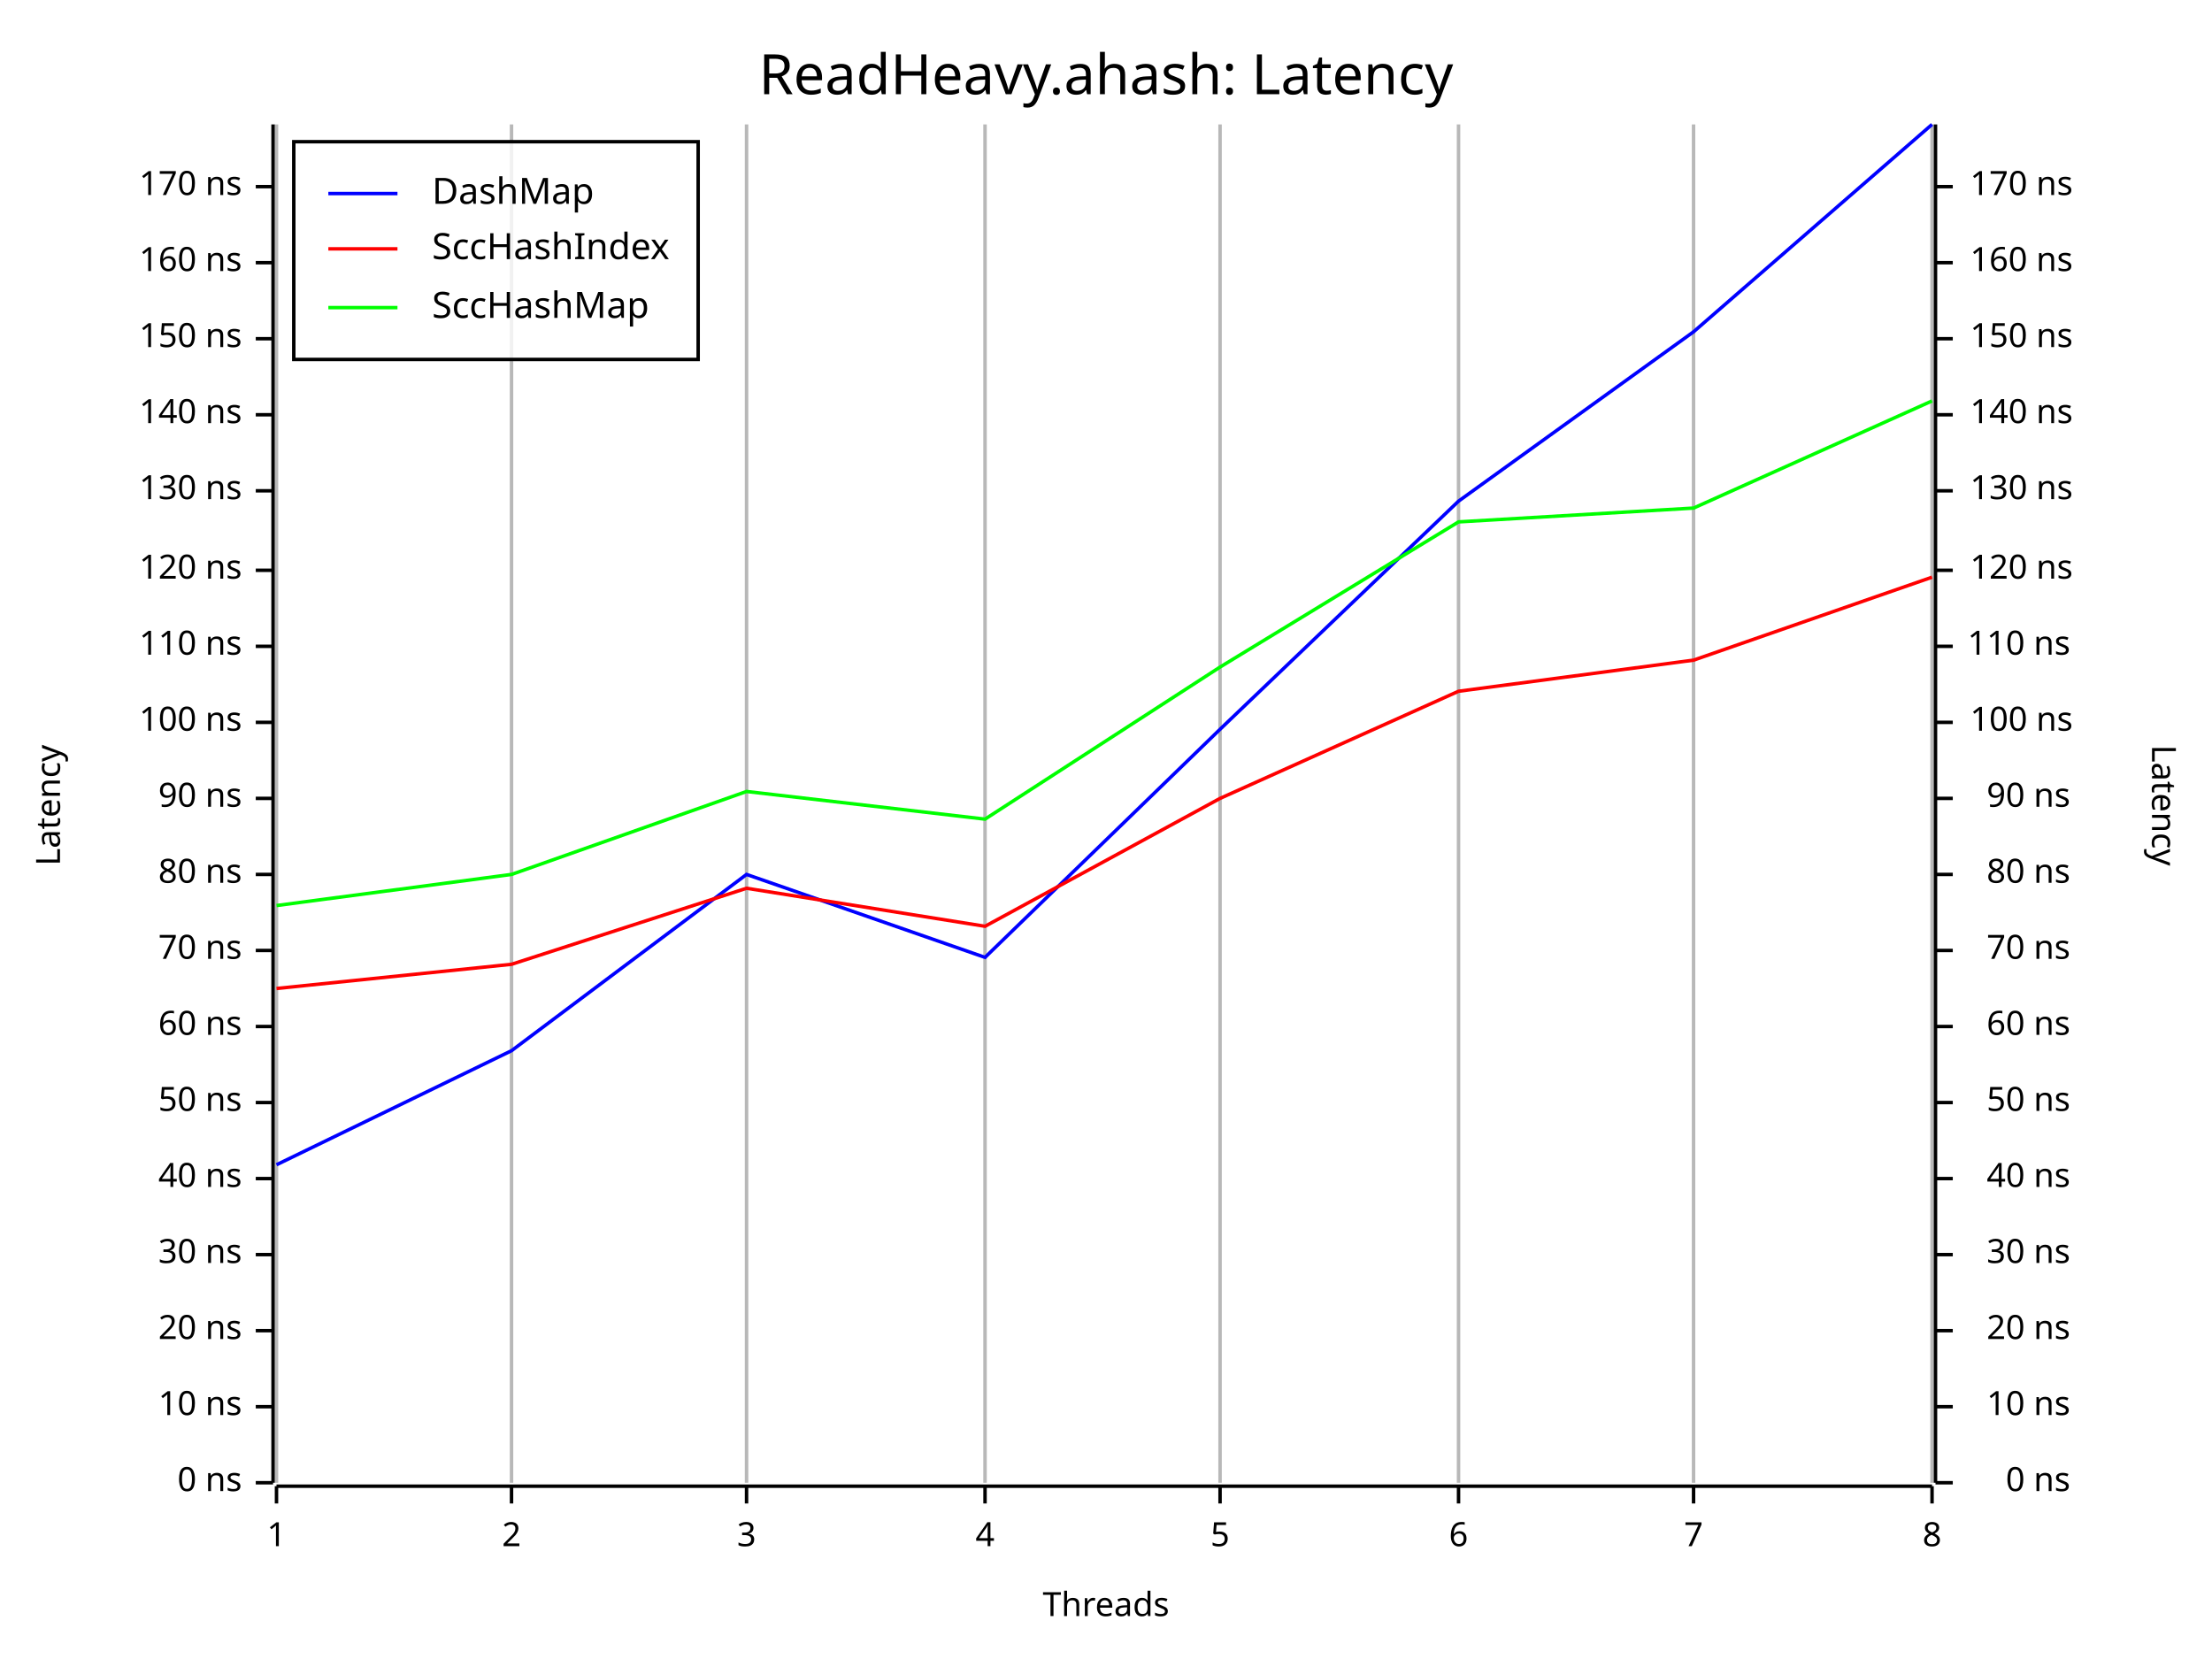
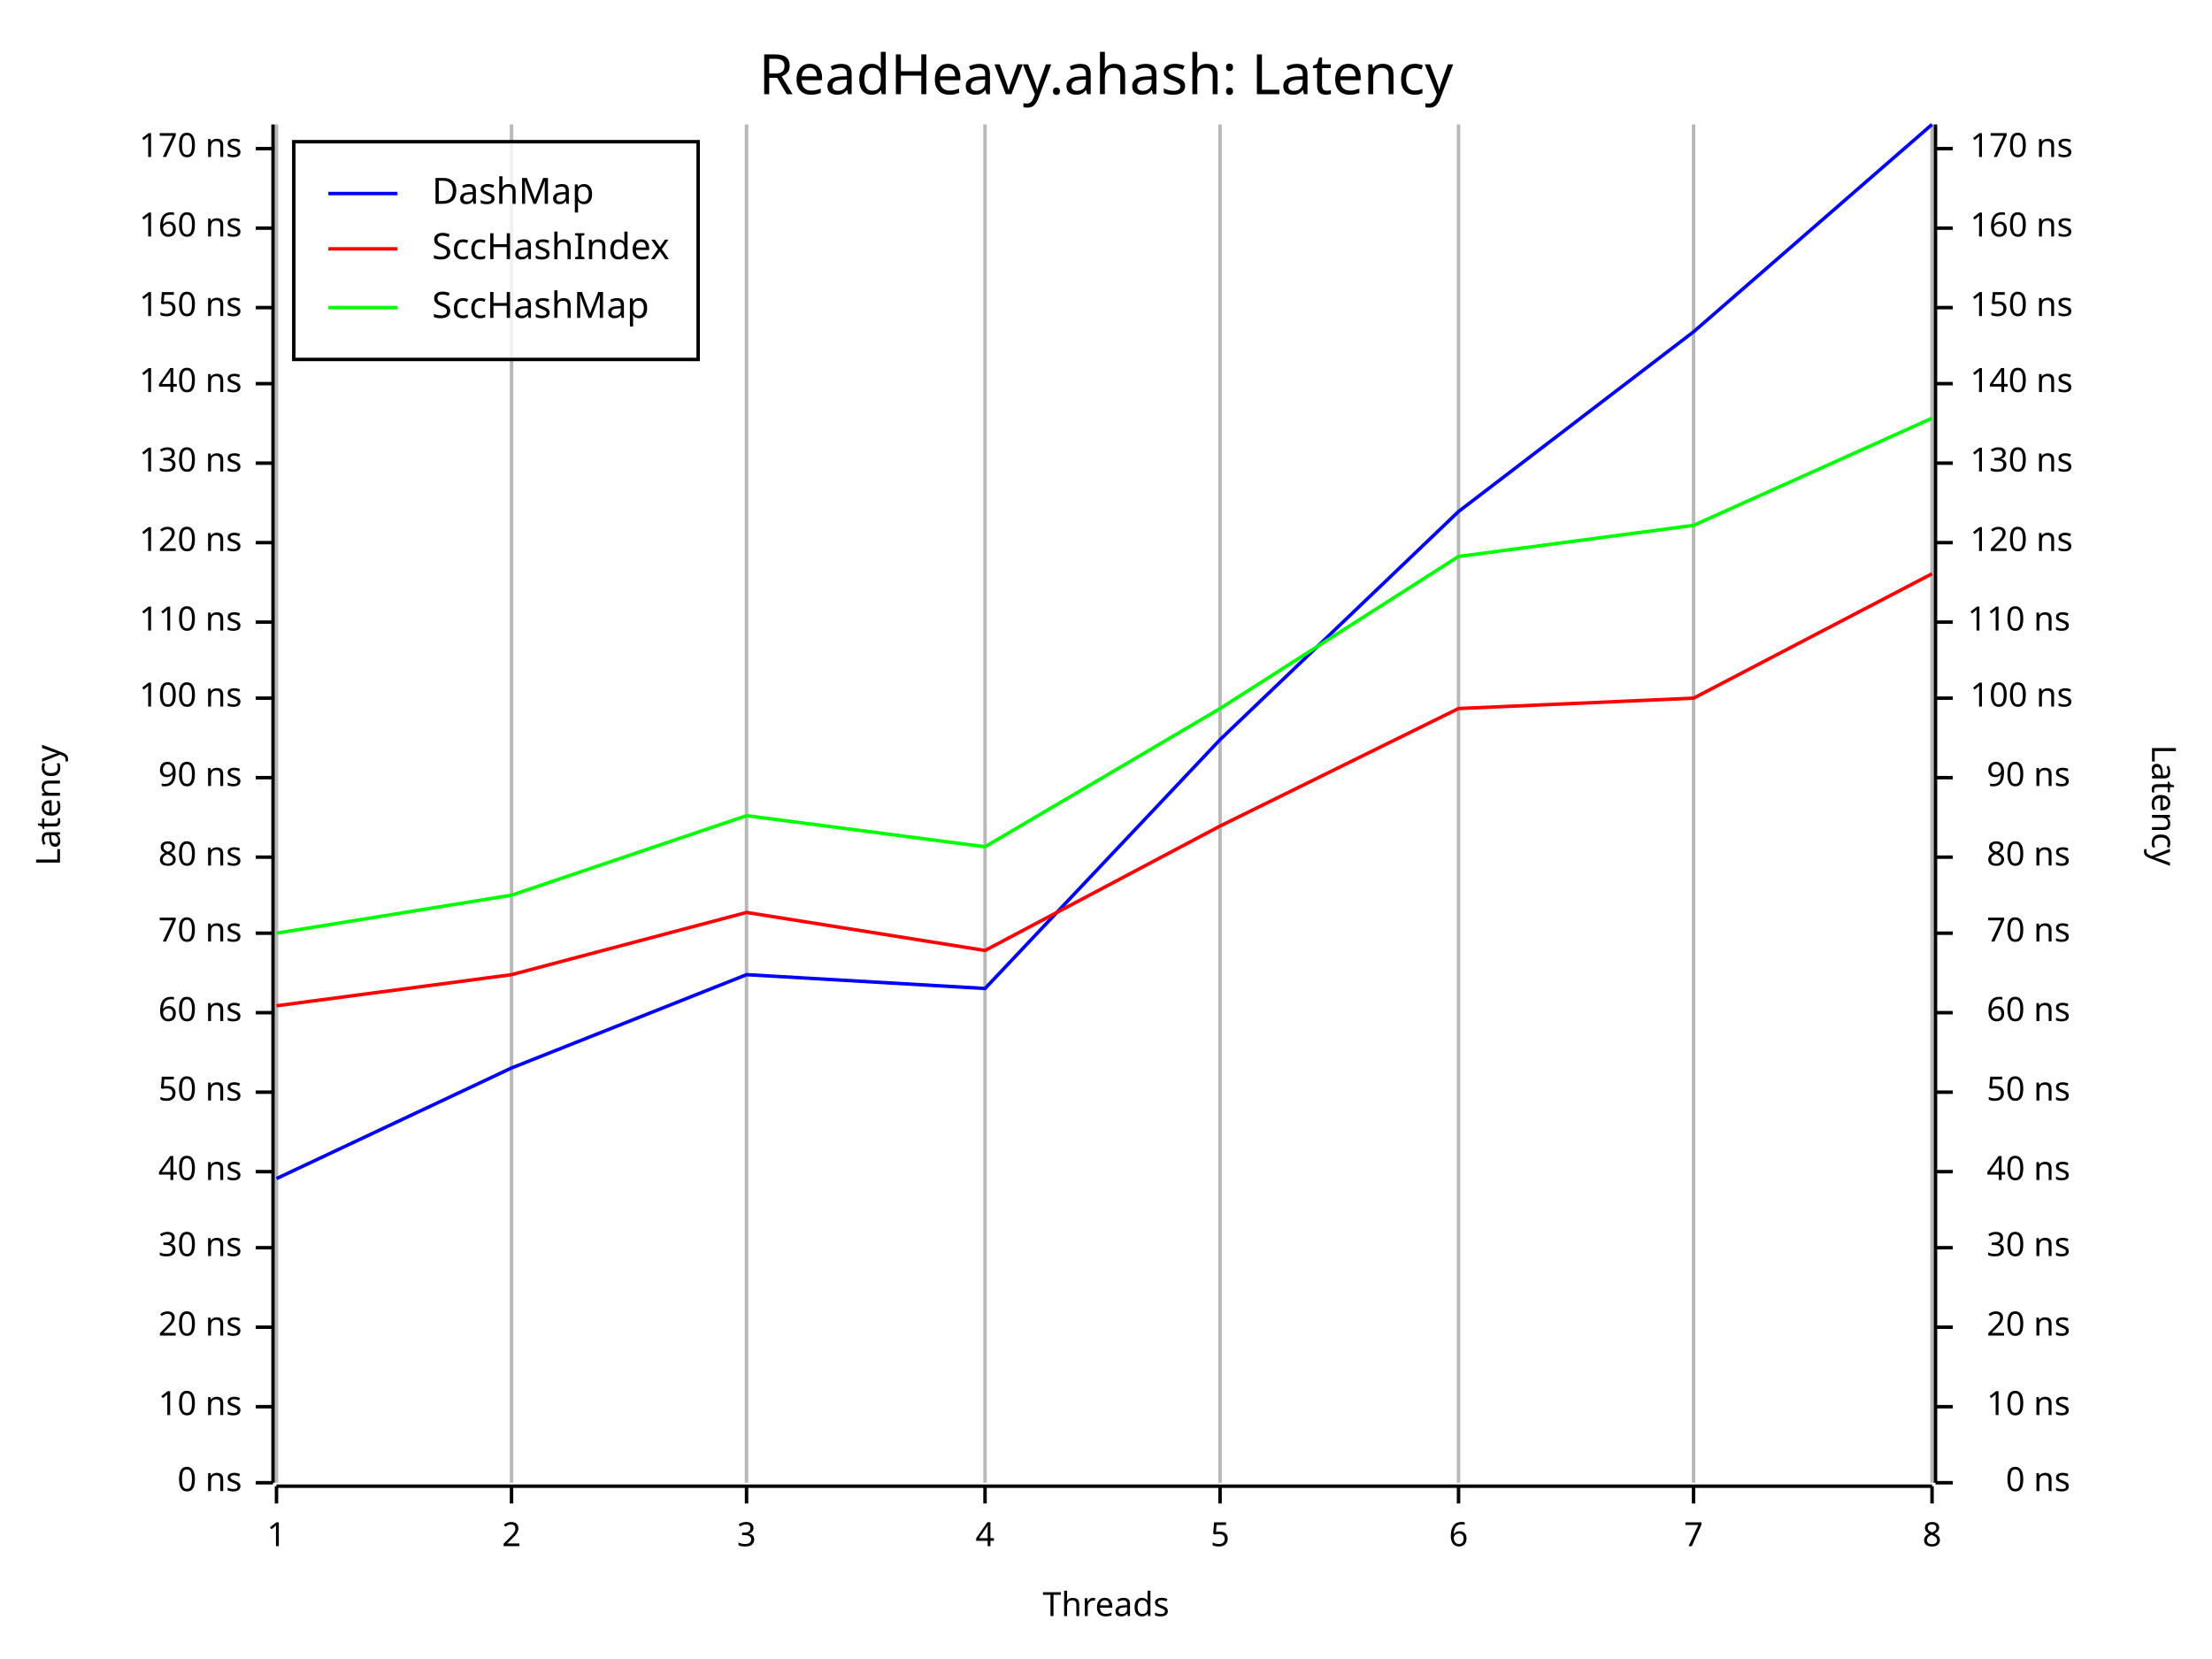
<svg xmlns="http://www.w3.org/2000/svg" width="640" height="480" viewBox="0 0 640 480">
  <rect x="0" y="0" width="640" height="480" opacity="1" fill="#FFFFFF" stroke="none" />
  <text x="320" y="15" dy="0.76em" text-anchor="middle" font-family="Fira Code" font-size="16.129" opacity="1" fill="#000000">
ReadHeavy.ahash: Latency
</text>
  <line opacity="0.1" stroke="#000000" stroke-width="1" x1="80" y1="429" x2="80" y2="36" />
  <line opacity="0.1" stroke="#000000" stroke-width="1" x1="148" y1="429" x2="148" y2="36" />
  <line opacity="0.1" stroke="#000000" stroke-width="1" x1="216" y1="429" x2="216" y2="36" />
  <line opacity="0.1" stroke="#000000" stroke-width="1" x1="285" y1="429" x2="285" y2="36" />
  <line opacity="0.1" stroke="#000000" stroke-width="1" x1="353" y1="429" x2="353" y2="36" />
  <line opacity="0.1" stroke="#000000" stroke-width="1" x1="422" y1="429" x2="422" y2="36" />
  <line opacity="0.1" stroke="#000000" stroke-width="1" x1="490" y1="429" x2="490" y2="36" />
  <line opacity="0.1" stroke="#000000" stroke-width="1" x1="559" y1="429" x2="559" y2="36" />
  <text x="10" y="233" dy="0.76em" text-anchor="middle" font-family="sans-serif" font-size="9.677" opacity="1" fill="#000000" transform="rotate(270, 10, 233)">
Latency
</text>
  <text x="320" y="470" dy="-0.5ex" text-anchor="middle" font-family="sans-serif" font-size="9.677" opacity="1" fill="#000000">
Threads
</text>
  <text x="630" y="233" dy="0.76em" text-anchor="middle" font-family="sans-serif" font-size="9.677" opacity="1" fill="#000000" transform="rotate(90, 630, 233)">
Latency
</text>
  <line opacity="0.2" stroke="#000000" stroke-width="1" x1="80" y1="429" x2="80" y2="36" />
  <line opacity="0.2" stroke="#000000" stroke-width="1" x1="148" y1="429" x2="148" y2="36" />
  <line opacity="0.2" stroke="#000000" stroke-width="1" x1="216" y1="429" x2="216" y2="36" />
  <line opacity="0.2" stroke="#000000" stroke-width="1" x1="285" y1="429" x2="285" y2="36" />
  <line opacity="0.2" stroke="#000000" stroke-width="1" x1="353" y1="429" x2="353" y2="36" />
  <line opacity="0.2" stroke="#000000" stroke-width="1" x1="422" y1="429" x2="422" y2="36" />
  <line opacity="0.2" stroke="#000000" stroke-width="1" x1="490" y1="429" x2="490" y2="36" />
  <line opacity="0.2" stroke="#000000" stroke-width="1" x1="559" y1="429" x2="559" y2="36" />
  <polyline fill="none" opacity="1" stroke="#000000" stroke-width="1" points="79,36 79,429 " />
  <text x="70" y="429" dy="0.5ex" text-anchor="end" font-family="sans-serif" font-size="9.677" opacity="1" fill="#000000">
0 ns
</text>
  <polyline fill="none" opacity="1" stroke="#000000" stroke-width="1" points="74,429 79,429 " />
  <text x="70" y="407" dy="0.5ex" text-anchor="end" font-family="sans-serif" font-size="9.677" opacity="1" fill="#000000">
10 ns
</text>
  <polyline fill="none" opacity="1" stroke="#000000" stroke-width="1" points="74,407 79,407 " />
-   <text x="70" y="385" dy="0.5ex" text-anchor="end" font-family="sans-serif" font-size="9.677" opacity="1" fill="#000000">
+   <text x="70" y="384" dy="0.5ex" text-anchor="end" font-family="sans-serif" font-size="9.677" opacity="1" fill="#000000">
20 ns
</text>
-   <polyline fill="none" opacity="1" stroke="#000000" stroke-width="1" points="74,385 79,385 " />
-   <text x="70" y="363" dy="0.5ex" text-anchor="end" font-family="sans-serif" font-size="9.677" opacity="1" fill="#000000">
+   <polyline fill="none" opacity="1" stroke="#000000" stroke-width="1" points="74,384 79,384 " />
+   <text x="70" y="361" dy="0.5ex" text-anchor="end" font-family="sans-serif" font-size="9.677" opacity="1" fill="#000000">
30 ns
</text>
-   <polyline fill="none" opacity="1" stroke="#000000" stroke-width="1" points="74,363 79,363 " />
-   <text x="70" y="341" dy="0.5ex" text-anchor="end" font-family="sans-serif" font-size="9.677" opacity="1" fill="#000000">
+   <polyline fill="none" opacity="1" stroke="#000000" stroke-width="1" points="74,361 79,361 " />
+   <text x="70" y="339" dy="0.5ex" text-anchor="end" font-family="sans-serif" font-size="9.677" opacity="1" fill="#000000">
40 ns
</text>
-   <polyline fill="none" opacity="1" stroke="#000000" stroke-width="1" points="74,341 79,341 " />
-   <text x="70" y="319" dy="0.5ex" text-anchor="end" font-family="sans-serif" font-size="9.677" opacity="1" fill="#000000">
+   <polyline fill="none" opacity="1" stroke="#000000" stroke-width="1" points="74,339 79,339 " />
+   <text x="70" y="316" dy="0.5ex" text-anchor="end" font-family="sans-serif" font-size="9.677" opacity="1" fill="#000000">
50 ns
</text>
-   <polyline fill="none" opacity="1" stroke="#000000" stroke-width="1" points="74,319 79,319 " />
-   <text x="70" y="297" dy="0.5ex" text-anchor="end" font-family="sans-serif" font-size="9.677" opacity="1" fill="#000000">
+   <polyline fill="none" opacity="1" stroke="#000000" stroke-width="1" points="74,316 79,316 " />
+   <text x="70" y="293" dy="0.5ex" text-anchor="end" font-family="sans-serif" font-size="9.677" opacity="1" fill="#000000">
60 ns
</text>
-   <polyline fill="none" opacity="1" stroke="#000000" stroke-width="1" points="74,297 79,297 " />
-   <text x="70" y="275" dy="0.5ex" text-anchor="end" font-family="sans-serif" font-size="9.677" opacity="1" fill="#000000">
+   <polyline fill="none" opacity="1" stroke="#000000" stroke-width="1" points="74,293 79,293 " />
+   <text x="70" y="270" dy="0.5ex" text-anchor="end" font-family="sans-serif" font-size="9.677" opacity="1" fill="#000000">
70 ns
</text>
-   <polyline fill="none" opacity="1" stroke="#000000" stroke-width="1" points="74,275 79,275 " />
-   <text x="70" y="253" dy="0.5ex" text-anchor="end" font-family="sans-serif" font-size="9.677" opacity="1" fill="#000000">
+   <polyline fill="none" opacity="1" stroke="#000000" stroke-width="1" points="74,270 79,270 " />
+   <text x="70" y="248" dy="0.5ex" text-anchor="end" font-family="sans-serif" font-size="9.677" opacity="1" fill="#000000">
80 ns
</text>
-   <polyline fill="none" opacity="1" stroke="#000000" stroke-width="1" points="74,253 79,253 " />
-   <text x="70" y="231" dy="0.5ex" text-anchor="end" font-family="sans-serif" font-size="9.677" opacity="1" fill="#000000">
+   <polyline fill="none" opacity="1" stroke="#000000" stroke-width="1" points="74,248 79,248 " />
+   <text x="70" y="225" dy="0.5ex" text-anchor="end" font-family="sans-serif" font-size="9.677" opacity="1" fill="#000000">
90 ns
</text>
-   <polyline fill="none" opacity="1" stroke="#000000" stroke-width="1" points="74,231 79,231 " />
-   <text x="70" y="209" dy="0.5ex" text-anchor="end" font-family="sans-serif" font-size="9.677" opacity="1" fill="#000000">
+   <polyline fill="none" opacity="1" stroke="#000000" stroke-width="1" points="74,225 79,225 " />
+   <text x="70" y="202" dy="0.5ex" text-anchor="end" font-family="sans-serif" font-size="9.677" opacity="1" fill="#000000">
100 ns
</text>
-   <polyline fill="none" opacity="1" stroke="#000000" stroke-width="1" points="74,209 79,209 " />
-   <text x="70" y="187" dy="0.5ex" text-anchor="end" font-family="sans-serif" font-size="9.677" opacity="1" fill="#000000">
+   <polyline fill="none" opacity="1" stroke="#000000" stroke-width="1" points="74,202 79,202 " />
+   <text x="70" y="180" dy="0.5ex" text-anchor="end" font-family="sans-serif" font-size="9.677" opacity="1" fill="#000000">
110 ns
</text>
-   <polyline fill="none" opacity="1" stroke="#000000" stroke-width="1" points="74,187 79,187 " />
-   <text x="70" y="165" dy="0.5ex" text-anchor="end" font-family="sans-serif" font-size="9.677" opacity="1" fill="#000000">
+   <polyline fill="none" opacity="1" stroke="#000000" stroke-width="1" points="74,180 79,180 " />
+   <text x="70" y="157" dy="0.5ex" text-anchor="end" font-family="sans-serif" font-size="9.677" opacity="1" fill="#000000">
120 ns
</text>
-   <polyline fill="none" opacity="1" stroke="#000000" stroke-width="1" points="74,165 79,165 " />
-   <text x="70" y="142" dy="0.5ex" text-anchor="end" font-family="sans-serif" font-size="9.677" opacity="1" fill="#000000">
+   <polyline fill="none" opacity="1" stroke="#000000" stroke-width="1" points="74,157 79,157 " />
+   <text x="70" y="134" dy="0.5ex" text-anchor="end" font-family="sans-serif" font-size="9.677" opacity="1" fill="#000000">
130 ns
</text>
-   <polyline fill="none" opacity="1" stroke="#000000" stroke-width="1" points="74,142 79,142 " />
-   <text x="70" y="120" dy="0.5ex" text-anchor="end" font-family="sans-serif" font-size="9.677" opacity="1" fill="#000000">
+   <polyline fill="none" opacity="1" stroke="#000000" stroke-width="1" points="74,134 79,134 " />
+   <text x="70" y="111" dy="0.5ex" text-anchor="end" font-family="sans-serif" font-size="9.677" opacity="1" fill="#000000">
140 ns
</text>
-   <polyline fill="none" opacity="1" stroke="#000000" stroke-width="1" points="74,120 79,120 " />
-   <text x="70" y="98" dy="0.5ex" text-anchor="end" font-family="sans-serif" font-size="9.677" opacity="1" fill="#000000">
+   <polyline fill="none" opacity="1" stroke="#000000" stroke-width="1" points="74,111 79,111 " />
+   <text x="70" y="89" dy="0.5ex" text-anchor="end" font-family="sans-serif" font-size="9.677" opacity="1" fill="#000000">
150 ns
</text>
-   <polyline fill="none" opacity="1" stroke="#000000" stroke-width="1" points="74,98 79,98 " />
-   <text x="70" y="76" dy="0.5ex" text-anchor="end" font-family="sans-serif" font-size="9.677" opacity="1" fill="#000000">
+   <polyline fill="none" opacity="1" stroke="#000000" stroke-width="1" points="74,89 79,89 " />
+   <text x="70" y="66" dy="0.5ex" text-anchor="end" font-family="sans-serif" font-size="9.677" opacity="1" fill="#000000">
160 ns
</text>
-   <polyline fill="none" opacity="1" stroke="#000000" stroke-width="1" points="74,76 79,76 " />
-   <text x="70" y="54" dy="0.5ex" text-anchor="end" font-family="sans-serif" font-size="9.677" opacity="1" fill="#000000">
+   <polyline fill="none" opacity="1" stroke="#000000" stroke-width="1" points="74,66 79,66 " />
+   <text x="70" y="43" dy="0.5ex" text-anchor="end" font-family="sans-serif" font-size="9.677" opacity="1" fill="#000000">
170 ns
</text>
-   <polyline fill="none" opacity="1" stroke="#000000" stroke-width="1" points="74,54 79,54 " />
+   <polyline fill="none" opacity="1" stroke="#000000" stroke-width="1" points="74,43 79,43 " />
  <polyline fill="none" opacity="1" stroke="#000000" stroke-width="1" points="80,430 559,430 " />
  <text x="80" y="440" dy="0.76em" text-anchor="middle" font-family="sans-serif" font-size="9.677" opacity="1" fill="#000000">
1
</text>
  <polyline fill="none" opacity="1" stroke="#000000" stroke-width="1" points="80,430 80,435 " />
  <text x="148" y="440" dy="0.76em" text-anchor="middle" font-family="sans-serif" font-size="9.677" opacity="1" fill="#000000">
2
</text>
  <polyline fill="none" opacity="1" stroke="#000000" stroke-width="1" points="148,430 148,435 " />
  <text x="216" y="440" dy="0.76em" text-anchor="middle" font-family="sans-serif" font-size="9.677" opacity="1" fill="#000000">
3
</text>
  <polyline fill="none" opacity="1" stroke="#000000" stroke-width="1" points="216,430 216,435 " />
  <text x="285" y="440" dy="0.76em" text-anchor="middle" font-family="sans-serif" font-size="9.677" opacity="1" fill="#000000">
4
</text>
  <polyline fill="none" opacity="1" stroke="#000000" stroke-width="1" points="285,430 285,435 " />
  <text x="353" y="440" dy="0.76em" text-anchor="middle" font-family="sans-serif" font-size="9.677" opacity="1" fill="#000000">
5
</text>
  <polyline fill="none" opacity="1" stroke="#000000" stroke-width="1" points="353,430 353,435 " />
  <text x="422" y="440" dy="0.76em" text-anchor="middle" font-family="sans-serif" font-size="9.677" opacity="1" fill="#000000">
6
</text>
  <polyline fill="none" opacity="1" stroke="#000000" stroke-width="1" points="422,430 422,435 " />
  <text x="490" y="440" dy="0.76em" text-anchor="middle" font-family="sans-serif" font-size="9.677" opacity="1" fill="#000000">
7
</text>
  <polyline fill="none" opacity="1" stroke="#000000" stroke-width="1" points="490,430 490,435 " />
  <text x="559" y="440" dy="0.76em" text-anchor="middle" font-family="sans-serif" font-size="9.677" opacity="1" fill="#000000">
8
</text>
  <polyline fill="none" opacity="1" stroke="#000000" stroke-width="1" points="559,430 559,435 " />
  <polyline fill="none" opacity="1" stroke="#000000" stroke-width="1" points="560,36 560,429 " />
  <text x="599" y="429" dy="0.5ex" text-anchor="end" font-family="sans-serif" font-size="9.677" opacity="1" fill="#000000">
0 ns
</text>
  <polyline fill="none" opacity="1" stroke="#000000" stroke-width="1" points="560,429 565,429 " />
  <text x="599" y="407" dy="0.5ex" text-anchor="end" font-family="sans-serif" font-size="9.677" opacity="1" fill="#000000">
10 ns
</text>
  <polyline fill="none" opacity="1" stroke="#000000" stroke-width="1" points="560,407 565,407 " />
-   <text x="599" y="385" dy="0.5ex" text-anchor="end" font-family="sans-serif" font-size="9.677" opacity="1" fill="#000000">
+   <text x="599" y="384" dy="0.5ex" text-anchor="end" font-family="sans-serif" font-size="9.677" opacity="1" fill="#000000">
20 ns
</text>
-   <polyline fill="none" opacity="1" stroke="#000000" stroke-width="1" points="560,385 565,385 " />
-   <text x="599" y="363" dy="0.5ex" text-anchor="end" font-family="sans-serif" font-size="9.677" opacity="1" fill="#000000">
+   <polyline fill="none" opacity="1" stroke="#000000" stroke-width="1" points="560,384 565,384 " />
+   <text x="599" y="361" dy="0.5ex" text-anchor="end" font-family="sans-serif" font-size="9.677" opacity="1" fill="#000000">
30 ns
</text>
-   <polyline fill="none" opacity="1" stroke="#000000" stroke-width="1" points="560,363 565,363 " />
-   <text x="599" y="341" dy="0.5ex" text-anchor="end" font-family="sans-serif" font-size="9.677" opacity="1" fill="#000000">
+   <polyline fill="none" opacity="1" stroke="#000000" stroke-width="1" points="560,361 565,361 " />
+   <text x="599" y="339" dy="0.5ex" text-anchor="end" font-family="sans-serif" font-size="9.677" opacity="1" fill="#000000">
40 ns
</text>
-   <polyline fill="none" opacity="1" stroke="#000000" stroke-width="1" points="560,341 565,341 " />
-   <text x="599" y="319" dy="0.5ex" text-anchor="end" font-family="sans-serif" font-size="9.677" opacity="1" fill="#000000">
+   <polyline fill="none" opacity="1" stroke="#000000" stroke-width="1" points="560,339 565,339 " />
+   <text x="599" y="316" dy="0.5ex" text-anchor="end" font-family="sans-serif" font-size="9.677" opacity="1" fill="#000000">
50 ns
</text>
-   <polyline fill="none" opacity="1" stroke="#000000" stroke-width="1" points="560,319 565,319 " />
-   <text x="599" y="297" dy="0.5ex" text-anchor="end" font-family="sans-serif" font-size="9.677" opacity="1" fill="#000000">
+   <polyline fill="none" opacity="1" stroke="#000000" stroke-width="1" points="560,316 565,316 " />
+   <text x="599" y="293" dy="0.5ex" text-anchor="end" font-family="sans-serif" font-size="9.677" opacity="1" fill="#000000">
60 ns
</text>
-   <polyline fill="none" opacity="1" stroke="#000000" stroke-width="1" points="560,297 565,297 " />
-   <text x="599" y="275" dy="0.5ex" text-anchor="end" font-family="sans-serif" font-size="9.677" opacity="1" fill="#000000">
+   <polyline fill="none" opacity="1" stroke="#000000" stroke-width="1" points="560,293 565,293 " />
+   <text x="599" y="270" dy="0.5ex" text-anchor="end" font-family="sans-serif" font-size="9.677" opacity="1" fill="#000000">
70 ns
</text>
-   <polyline fill="none" opacity="1" stroke="#000000" stroke-width="1" points="560,275 565,275 " />
-   <text x="599" y="253" dy="0.5ex" text-anchor="end" font-family="sans-serif" font-size="9.677" opacity="1" fill="#000000">
+   <polyline fill="none" opacity="1" stroke="#000000" stroke-width="1" points="560,270 565,270 " />
+   <text x="599" y="248" dy="0.5ex" text-anchor="end" font-family="sans-serif" font-size="9.677" opacity="1" fill="#000000">
80 ns
</text>
-   <polyline fill="none" opacity="1" stroke="#000000" stroke-width="1" points="560,253 565,253 " />
-   <text x="599" y="231" dy="0.5ex" text-anchor="end" font-family="sans-serif" font-size="9.677" opacity="1" fill="#000000">
+   <polyline fill="none" opacity="1" stroke="#000000" stroke-width="1" points="560,248 565,248 " />
+   <text x="599" y="225" dy="0.5ex" text-anchor="end" font-family="sans-serif" font-size="9.677" opacity="1" fill="#000000">
90 ns
</text>
-   <polyline fill="none" opacity="1" stroke="#000000" stroke-width="1" points="560,231 565,231 " />
-   <text x="570" y="209" dy="0.5ex" text-anchor="start" font-family="sans-serif" font-size="9.677" opacity="1" fill="#000000">
+   <polyline fill="none" opacity="1" stroke="#000000" stroke-width="1" points="560,225 565,225 " />
+   <text x="570" y="202" dy="0.5ex" text-anchor="start" font-family="sans-serif" font-size="9.677" opacity="1" fill="#000000">
100 ns
</text>
-   <polyline fill="none" opacity="1" stroke="#000000" stroke-width="1" points="560,209 565,209 " />
-   <text x="599" y="187" dy="0.5ex" text-anchor="end" font-family="sans-serif" font-size="9.677" opacity="1" fill="#000000">
+   <polyline fill="none" opacity="1" stroke="#000000" stroke-width="1" points="560,202 565,202 " />
+   <text x="599" y="180" dy="0.5ex" text-anchor="end" font-family="sans-serif" font-size="9.677" opacity="1" fill="#000000">
110 ns
</text>
-   <polyline fill="none" opacity="1" stroke="#000000" stroke-width="1" points="560,187 565,187 " />
-   <text x="570" y="165" dy="0.5ex" text-anchor="start" font-family="sans-serif" font-size="9.677" opacity="1" fill="#000000">
+   <polyline fill="none" opacity="1" stroke="#000000" stroke-width="1" points="560,180 565,180 " />
+   <text x="570" y="157" dy="0.5ex" text-anchor="start" font-family="sans-serif" font-size="9.677" opacity="1" fill="#000000">
120 ns
</text>
-   <polyline fill="none" opacity="1" stroke="#000000" stroke-width="1" points="560,165 565,165 " />
-   <text x="570" y="142" dy="0.5ex" text-anchor="start" font-family="sans-serif" font-size="9.677" opacity="1" fill="#000000">
+   <polyline fill="none" opacity="1" stroke="#000000" stroke-width="1" points="560,157 565,157 " />
+   <text x="570" y="134" dy="0.5ex" text-anchor="start" font-family="sans-serif" font-size="9.677" opacity="1" fill="#000000">
130 ns
</text>
-   <polyline fill="none" opacity="1" stroke="#000000" stroke-width="1" points="560,142 565,142 " />
-   <text x="570" y="120" dy="0.5ex" text-anchor="start" font-family="sans-serif" font-size="9.677" opacity="1" fill="#000000">
+   <polyline fill="none" opacity="1" stroke="#000000" stroke-width="1" points="560,134 565,134 " />
+   <text x="570" y="111" dy="0.5ex" text-anchor="start" font-family="sans-serif" font-size="9.677" opacity="1" fill="#000000">
140 ns
</text>
-   <polyline fill="none" opacity="1" stroke="#000000" stroke-width="1" points="560,120 565,120 " />
-   <text x="570" y="98" dy="0.5ex" text-anchor="start" font-family="sans-serif" font-size="9.677" opacity="1" fill="#000000">
+   <polyline fill="none" opacity="1" stroke="#000000" stroke-width="1" points="560,111 565,111 " />
+   <text x="570" y="89" dy="0.5ex" text-anchor="start" font-family="sans-serif" font-size="9.677" opacity="1" fill="#000000">
150 ns
</text>
-   <polyline fill="none" opacity="1" stroke="#000000" stroke-width="1" points="560,98 565,98 " />
-   <text x="570" y="76" dy="0.5ex" text-anchor="start" font-family="sans-serif" font-size="9.677" opacity="1" fill="#000000">
+   <polyline fill="none" opacity="1" stroke="#000000" stroke-width="1" points="560,89 565,89 " />
+   <text x="570" y="66" dy="0.5ex" text-anchor="start" font-family="sans-serif" font-size="9.677" opacity="1" fill="#000000">
160 ns
</text>
-   <polyline fill="none" opacity="1" stroke="#000000" stroke-width="1" points="560,76 565,76 " />
-   <text x="570" y="54" dy="0.5ex" text-anchor="start" font-family="sans-serif" font-size="9.677" opacity="1" fill="#000000">
+   <polyline fill="none" opacity="1" stroke="#000000" stroke-width="1" points="560,66 565,66 " />
+   <text x="570" y="43" dy="0.5ex" text-anchor="start" font-family="sans-serif" font-size="9.677" opacity="1" fill="#000000">
170 ns
</text>
-   <polyline fill="none" opacity="1" stroke="#000000" stroke-width="1" points="560,54 565,54 " />
-   <polyline fill="none" opacity="1" stroke="#0000FF" stroke-width="1" points="80,337 148,304 216,253 285,277 353,211 422,145 490,96 559,36 " />
-   <polyline fill="none" opacity="1" stroke="#FF0000" stroke-width="1" points="80,286 148,279 216,257 285,268 353,231 422,200 490,191 559,167 " />
-   <polyline fill="none" opacity="1" stroke="#00FF00" stroke-width="1" points="80,262 148,253 216,229 285,237 353,193 422,151 490,147 559,116 " />
+   <polyline fill="none" opacity="1" stroke="#000000" stroke-width="1" points="560,43 565,43 " />
+   <polyline fill="none" opacity="1" stroke="#0000FF" stroke-width="1" points="80,341 148,309 216,282 285,286 353,214 422,148 490,96 559,36 " />
+   <polyline fill="none" opacity="1" stroke="#FF0000" stroke-width="1" points="80,291 148,282 216,264 285,275 353,239 422,205 490,202 559,166 " />
+   <polyline fill="none" opacity="1" stroke="#00FF00" stroke-width="1" points="80,270 148,259 216,236 285,245 353,205 422,161 490,152 559,121 " />
  <rect x="85" y="41" width="117" height="63" opacity="0.8" fill="#FFFFFF" stroke="none" />
  <rect x="85" y="41" width="117" height="63" opacity="1" fill="none" stroke="#000000" />
  <text x="125" y="51" dy="0.76em" text-anchor="start" font-family="Fira Code" font-size="10.484" opacity="1" fill="#000000">
DashMap
</text>
  <text x="125" y="67" dy="0.76em" text-anchor="start" font-family="Fira Code" font-size="10.484" opacity="1" fill="#000000">
SccHashIndex
</text>
  <text x="125" y="84" dy="0.76em" text-anchor="start" font-family="Fira Code" font-size="10.484" opacity="1" fill="#000000">
SccHashMap
</text>
  <polyline fill="none" opacity="1" stroke="#0000FF" stroke-width="1" points="95,56 115,56 " />
  <polyline fill="none" opacity="1" stroke="#FF0000" stroke-width="1" points="95,72 115,72 " />
  <polyline fill="none" opacity="1" stroke="#00FF00" stroke-width="1" points="95,89 115,89 " />
</svg>
